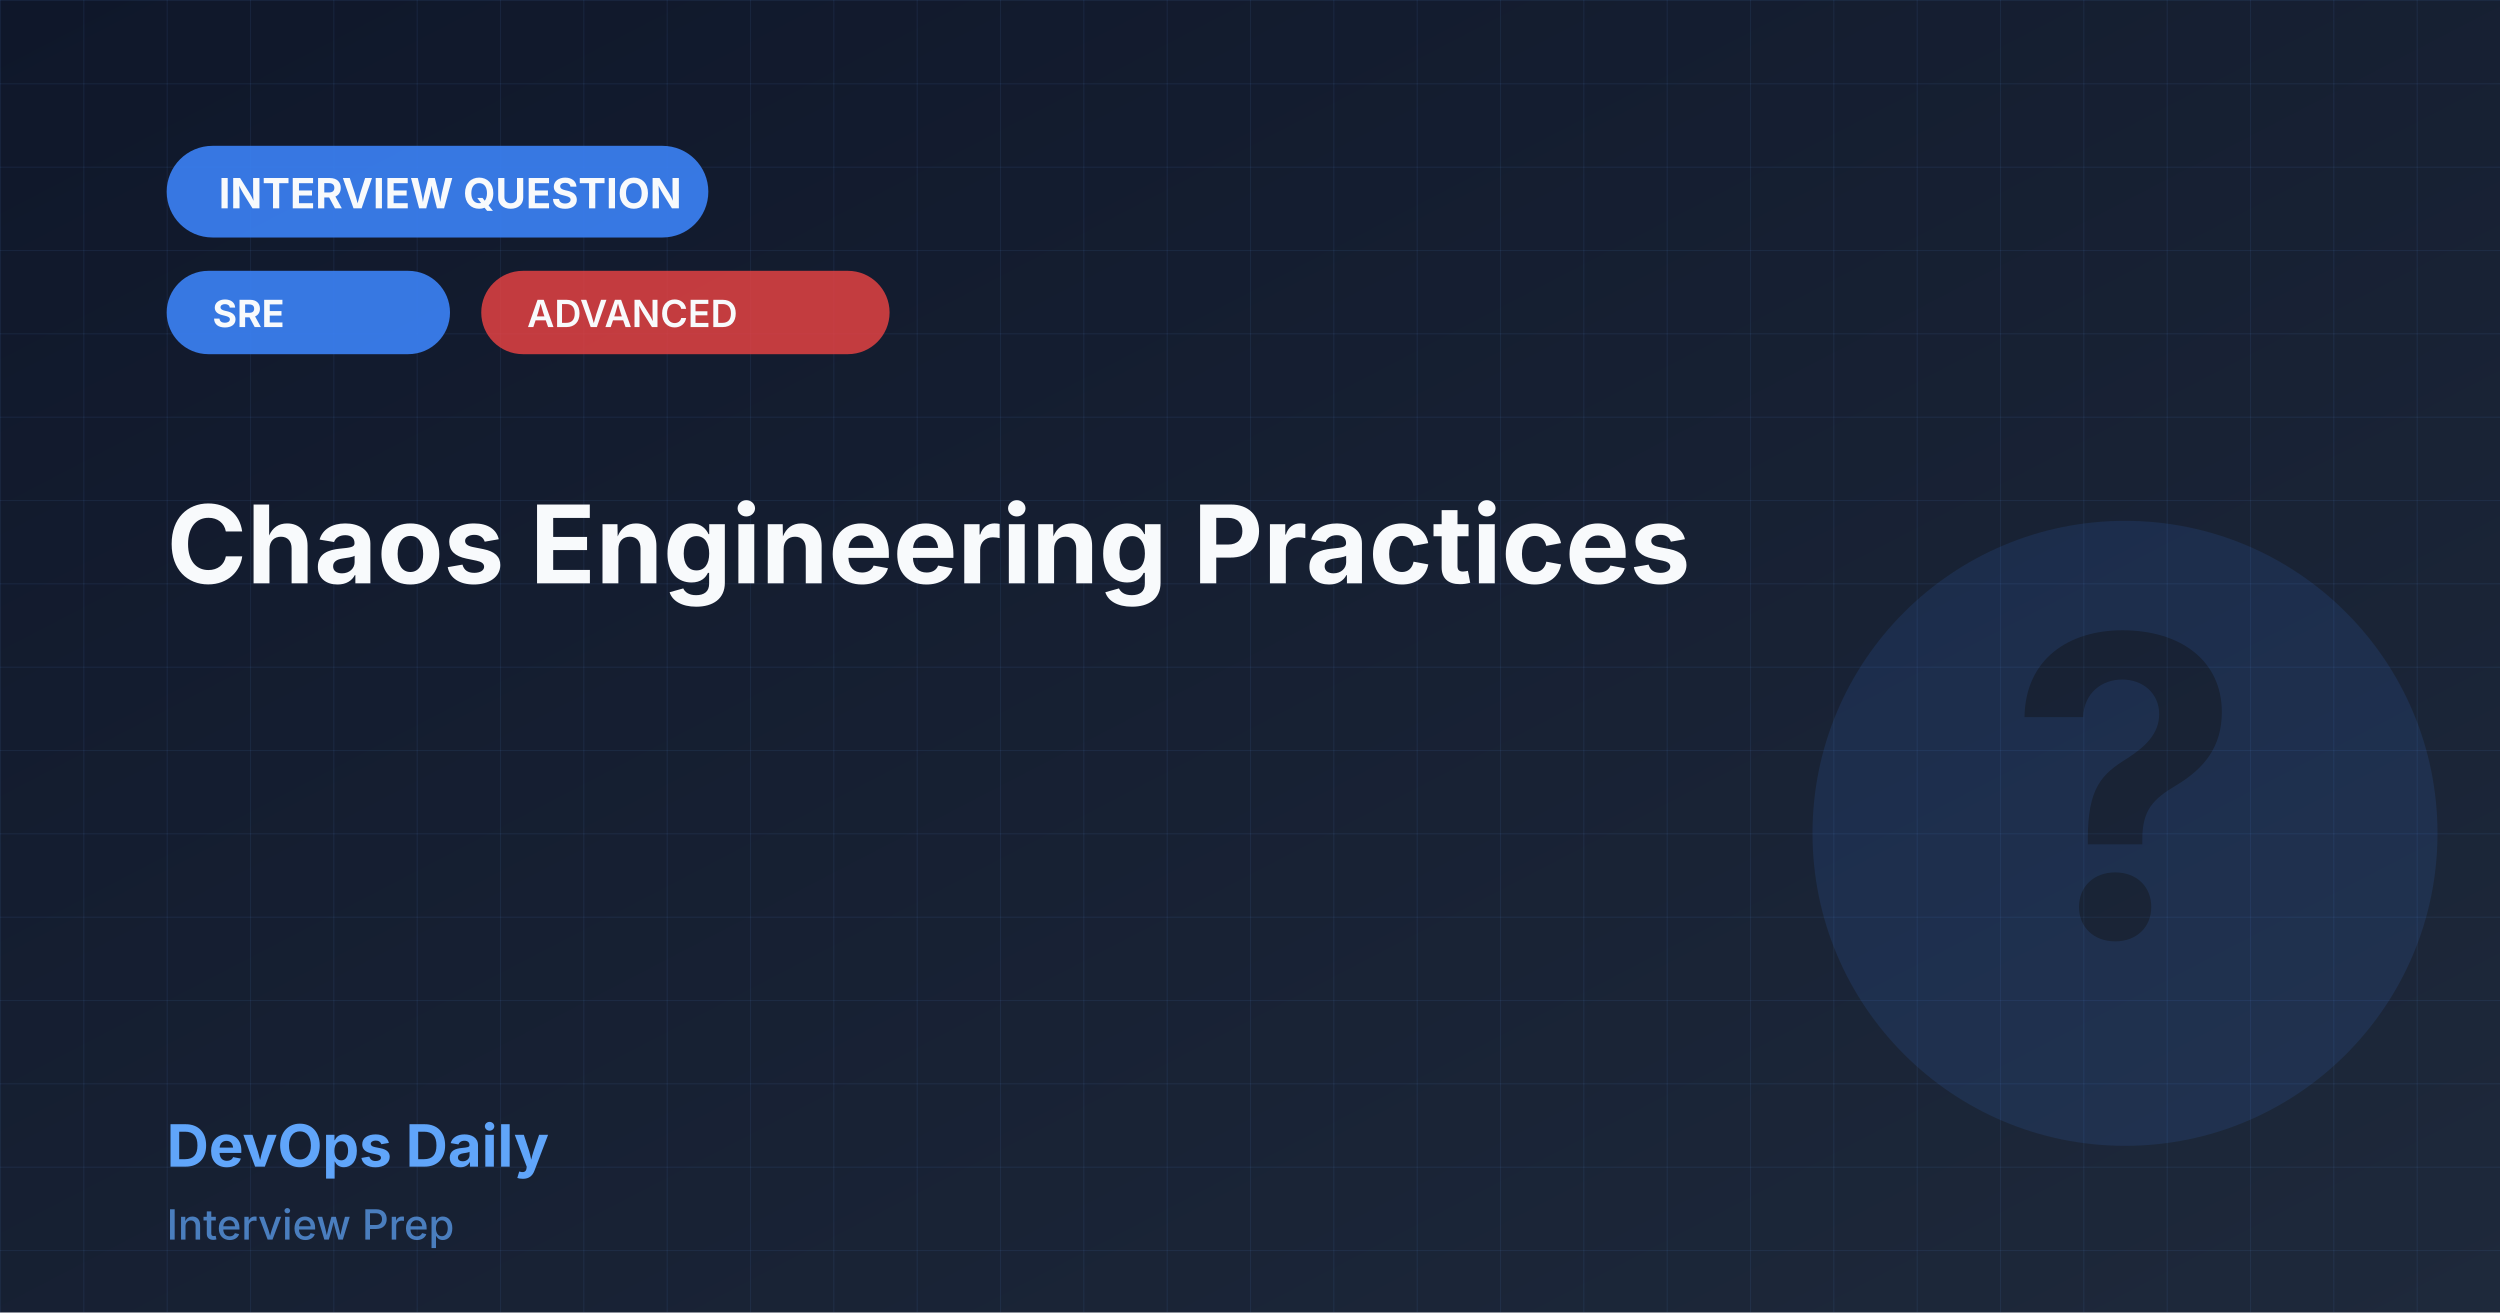
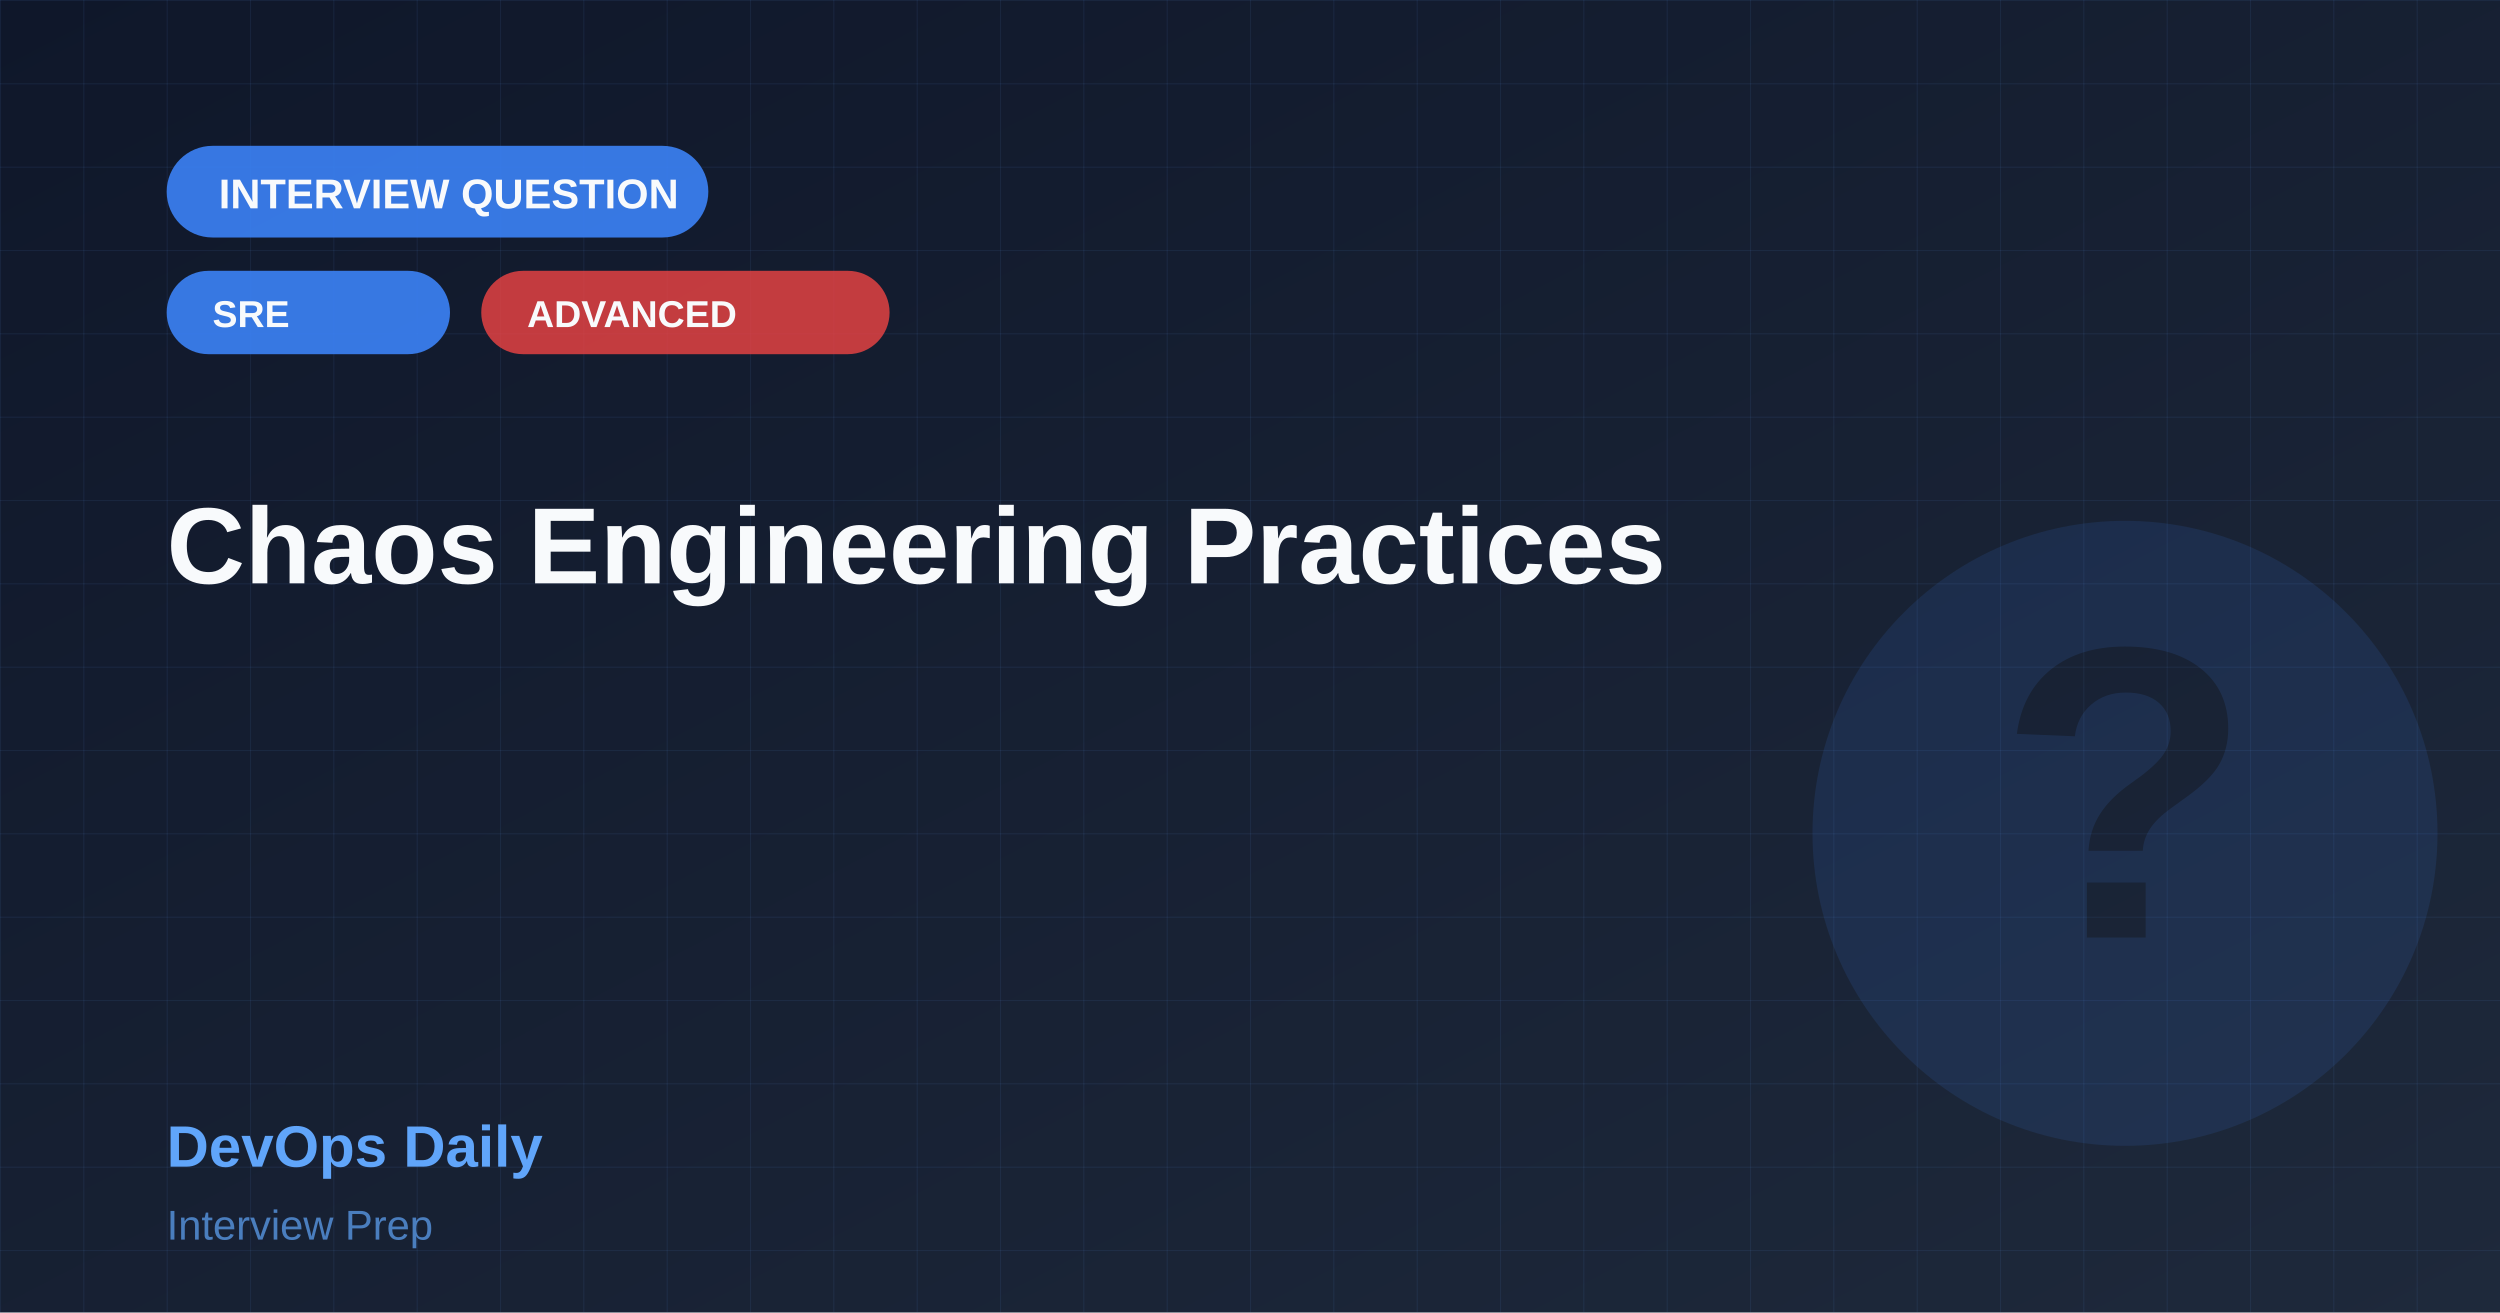
<svg xmlns="http://www.w3.org/2000/svg" width="1200" height="630">
  <defs>
    <linearGradient id="bgGradient" x1="0%" y1="0%" x2="100%" y2="100%">
      <stop offset="0%" style="stop-color:#0f172a;stop-opacity:1" />
      <stop offset="100%" style="stop-color:#1e293b;stop-opacity:1" />
    </linearGradient>
    <pattern id="grid" x="0" y="0" width="40" height="40" patternUnits="userSpaceOnUse">
      <line x1="0" y1="0" x2="0" y2="40" stroke="#60a5fa" stroke-width="1" opacity="0.08" />
      <line x1="0" y1="0" x2="40" y2="0" stroke="#60a5fa" stroke-width="1" opacity="0.08" />
    </pattern>
  </defs>
  <rect width="1200" height="630" fill="url(#bgGradient)" />
  <rect width="1200" height="630" fill="url(#grid)" />
  <rect x="80" y="70" width="260" height="44" rx="22" fill="#3b82f6" opacity="0.9" />
-   <text x="105" y="100" font-family="system-ui, -apple-system, sans-serif" font-size="20" font-weight="bold" fill="#f8fafc">INTERVIEW QUESTION</text>
+   <text x="105" y="100" font-family="Arial, sans-serif" font-size="20" font-weight="bold" fill="#f8fafc">INTERVIEW QUESTION</text>
  <rect x="80" y="130" width="136" height="40" rx="20" fill="#3b82f6" opacity="0.9" />
-   <text x="102" y="157" font-family="system-ui, -apple-system, sans-serif" font-size="18" font-weight="bold" fill="#f8fafc">SRE</text>
+   <text x="102" y="157" font-family="Arial, sans-serif" font-size="18" font-weight="bold" fill="#f8fafc">SRE</text>
  <rect x="231" y="130" width="196" height="40" rx="20" fill="#ef4444" opacity="0.8" />
-   <text x="253" y="157" font-family="system-ui, -apple-system, sans-serif" font-size="18" font-weight="600" fill="#f8fafc">ADVANCED</text>
+   <text x="253" y="157" font-family="Arial, sans-serif" font-size="18" font-weight="600" fill="#f8fafc">ADVANCED</text>
  <g opacity="0.12">
    <circle cx="1020" cy="400" r="150" fill="#3b82f6" />
-     <text x="1020" y="450" font-family="system-ui, -apple-system, sans-serif" font-size="200" font-weight="bold" fill="#0f172a" text-anchor="middle">?</text>
+     <text x="1020" y="450" font-family="Arial, sans-serif" font-size="200" font-weight="bold" fill="#0f172a" text-anchor="middle">?</text>
  </g>
-   <text x="80" y="280" font-family="system-ui, -apple-system, sans-serif" font-size="52" font-weight="bold" fill="#f8fafc">Chaos Engineering Practices</text>
-   <text x="80" y="560" font-family="system-ui, -apple-system, sans-serif" font-size="28" font-weight="bold" fill="#60a5fa">DevOps Daily</text>
-   <text x="80" y="595" font-family="system-ui, -apple-system, sans-serif" font-size="20" font-weight="500" fill="#60a5fa" opacity="0.7">Interview Prep</text>
+   <text x="80" y="280" font-family="Arial, sans-serif" font-size="52" font-weight="bold" fill="#f8fafc">Chaos Engineering Practices</text>
+   <text x="80" y="560" font-family="Arial, sans-serif" font-size="28" font-weight="bold" fill="#60a5fa">DevOps Daily</text>
+   <text x="80" y="595" font-family="Arial, sans-serif" font-size="20" font-weight="500" fill="#60a5fa" opacity="0.7">Interview Prep</text>
</svg>
